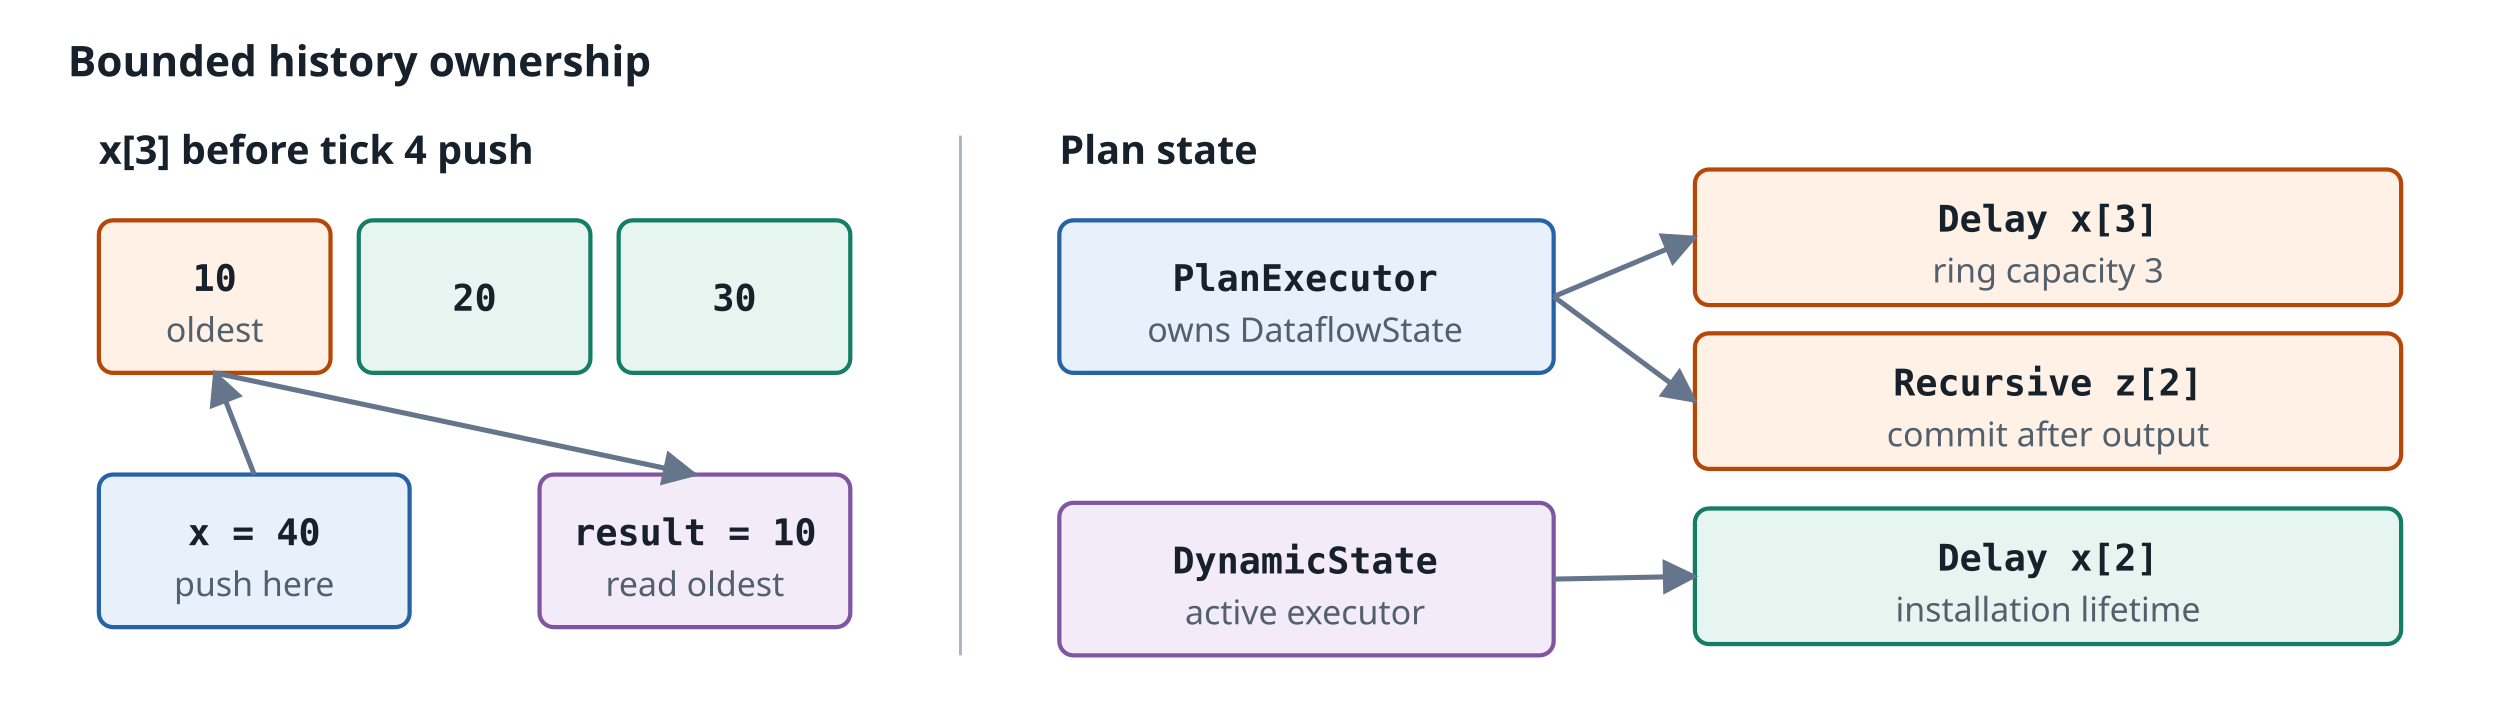
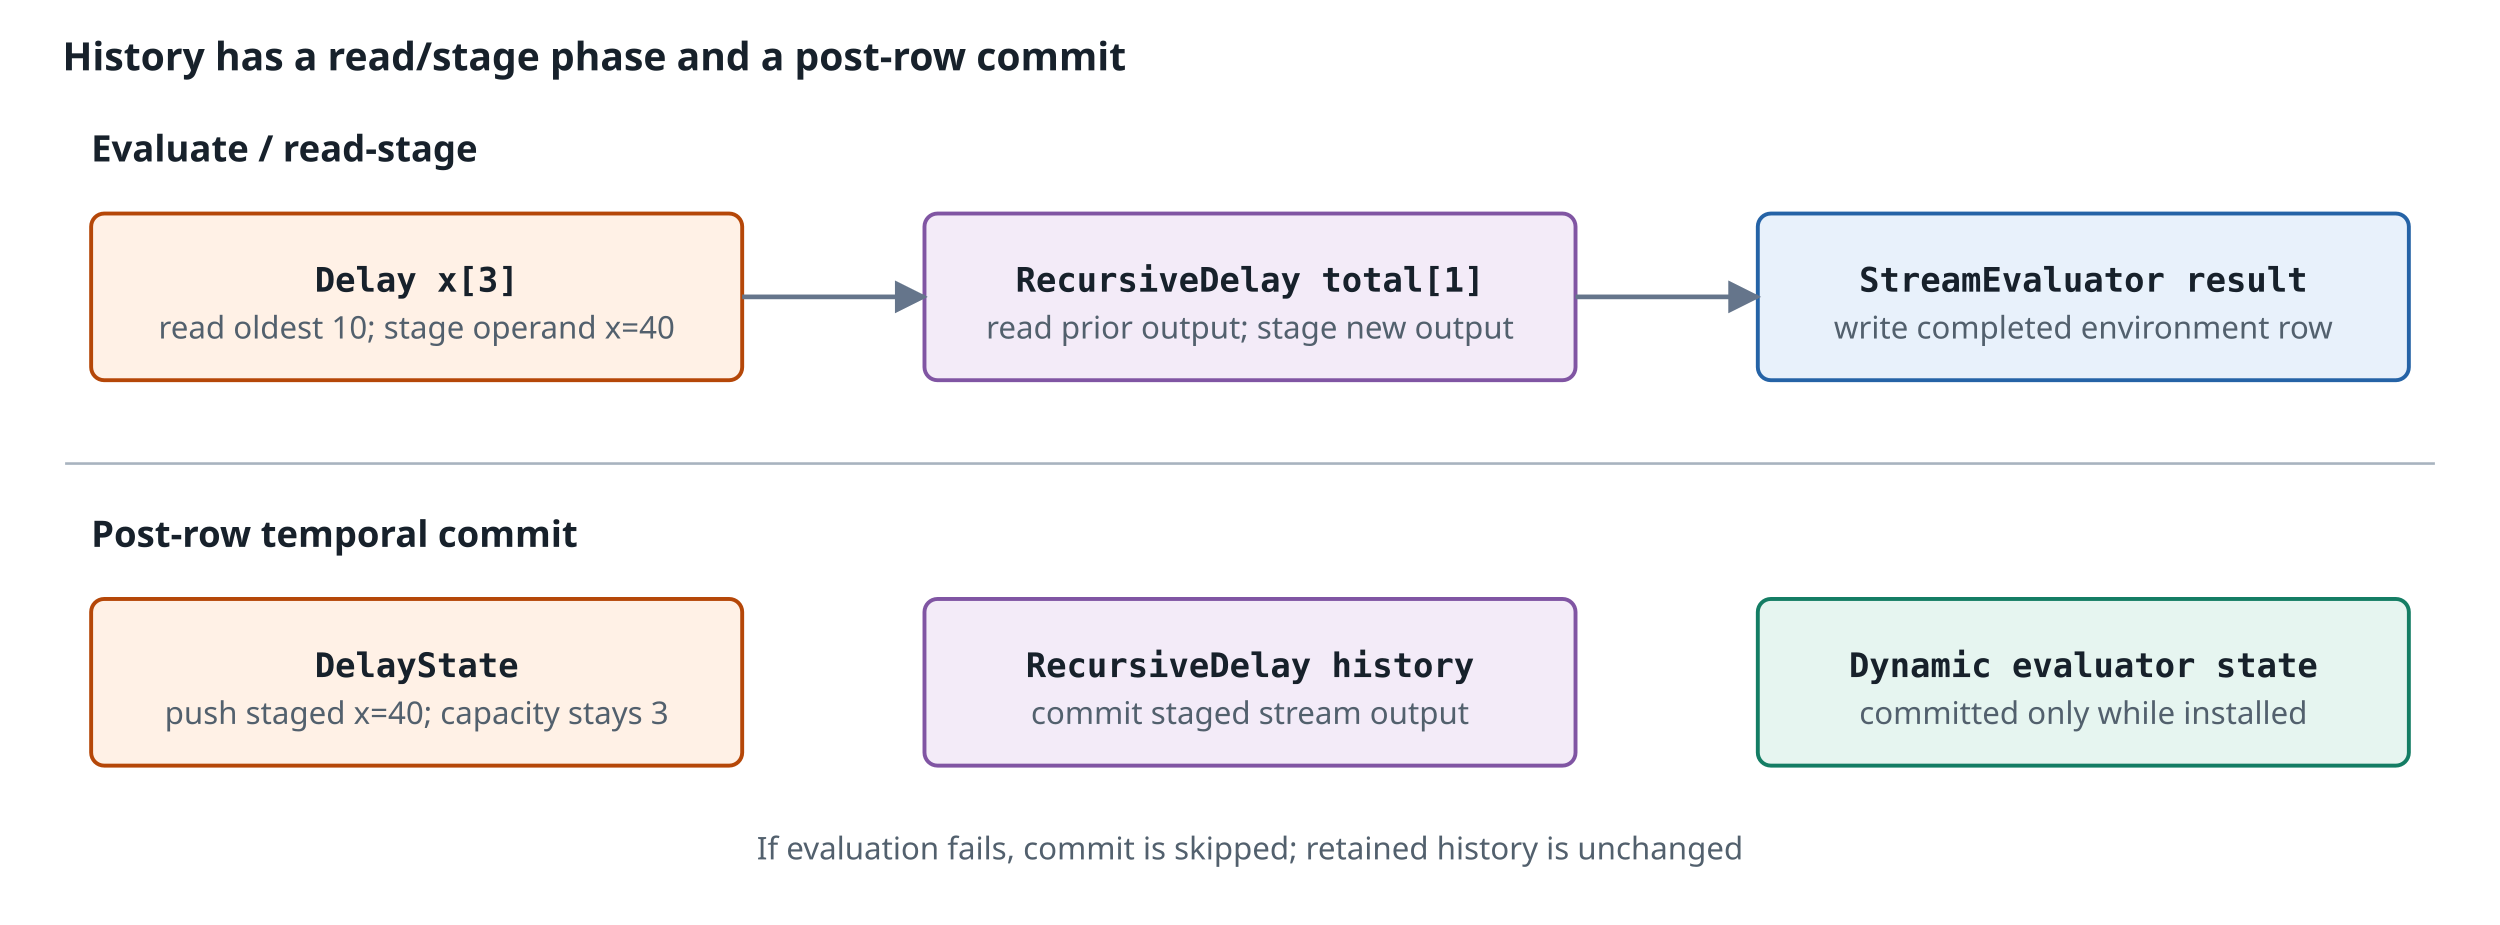
- <svg xmlns="http://www.w3.org/2000/svg" viewBox="0 0 885 255" role="img" aria-labelledby="history-arrow-title history-arrow-desc" style="width:100%;max-width:885px;height:auto;background:#ffffff;border:1px solid #d0d7de;border-radius:6px">
+ <svg xmlns="http://www.w3.org/2000/svg" viewBox="0 0 960 355" role="img" aria-labelledby="history-arrow-title history-arrow-desc" style="width:100%;max-width:960px;height:auto;background:#ffffff;border:1px solid #d0d7de;border-radius:6px">
  <defs>
    <marker id="history-arrow" viewBox="0 0 10 10" refX="9" refY="5" markerWidth="7" markerHeight="7" orient="auto-start-reverse">
      <path d="M 0 0 L 10 5 L 0 10 z" fill="#65758b" />
    </marker>
  </defs>
-   <text x="24" y="27" text-anchor="start" font-family="system-ui, sans-serif" font-size="15" font-weight="700" fill="#17212b">Bounded history ownership</text>
-   <text x="35" y="58" text-anchor="start" font-family="system-ui, sans-serif" font-size="14" font-weight="600" fill="#17212b">x[3] before tick 4 push</text>
-   <rect x="35" y="78" width="82" height="54" rx="5" fill="#fff1e6" stroke="#b54708" stroke-width="1.5" />
-   <text x="76" y="103" text-anchor="middle" font-family="ui-monospace, monospace" font-size="13" font-weight="600" fill="#17212b">10</text>
-   <text x="76" y="121" text-anchor="middle" font-family="system-ui, sans-serif" font-size="12" font-weight="400" fill="#52606d">oldest</text>
-   <rect x="127" y="78" width="82" height="54" rx="5" fill="#e6f5f0" stroke="#147d64" stroke-width="1.5" />
-   <text x="168" y="110" text-anchor="middle" font-family="ui-monospace, monospace" font-size="13" font-weight="600" fill="#17212b">20</text>
-   <rect x="219" y="78" width="82" height="54" rx="5" fill="#e6f5f0" stroke="#147d64" stroke-width="1.5" />
-   <text x="260" y="110" text-anchor="middle" font-family="ui-monospace, monospace" font-size="13" font-weight="600" fill="#17212b">30</text>
-   <rect x="35" y="168" width="110" height="54" rx="5" fill="#e8f1fb" stroke="#2563a6" stroke-width="1.5" />
-   <text x="90" y="193" text-anchor="middle" font-family="ui-monospace, monospace" font-size="13" font-weight="600" fill="#17212b">x = 40</text>
-   <text x="90" y="211" text-anchor="middle" font-family="system-ui, sans-serif" font-size="12" font-weight="400" fill="#52606d">push here</text>
-   <rect x="191" y="168" width="110" height="54" rx="5" fill="#f3ebf8" stroke="#8055a3" stroke-width="1.5" />
-   <text x="246" y="193" text-anchor="middle" font-family="ui-monospace, monospace" font-size="13" font-weight="600" fill="#17212b">result = 10</text>
-   <text x="246" y="211" text-anchor="middle" font-family="system-ui, sans-serif" font-size="12" font-weight="400" fill="#52606d">read oldest</text>
-   <line x1="90" y1="168" x2="76" y2="132" stroke="#65758b" stroke-width="1.8" marker-end="url(#history-arrow)" />
-   <line x1="76" y1="132" x2="246" y2="168" stroke="#65758b" stroke-width="1.8" marker-end="url(#history-arrow)" />
-   <line x1="340" y1="48" x2="340" y2="232" stroke="#a8b3bf" stroke-width="1" />
-   <text x="375" y="58" text-anchor="start" font-family="system-ui, sans-serif" font-size="14" font-weight="600" fill="#17212b">Plan state</text>
-   <rect x="375" y="78" width="175" height="54" rx="5" fill="#e8f1fb" stroke="#2563a6" stroke-width="1.5" />
-   <text x="462" y="103" text-anchor="middle" font-family="ui-monospace, monospace" font-size="13" font-weight="600" fill="#17212b">PlanExecutor</text>
-   <text x="462" y="121" text-anchor="middle" font-family="system-ui, sans-serif" font-size="12" font-weight="400" fill="#52606d">owns DataflowState</text>
-   <rect x="600" y="60" width="250" height="48" rx="5" fill="#fff1e6" stroke="#b54708" stroke-width="1.5" />
-   <text x="725" y="82" text-anchor="middle" font-family="ui-monospace, monospace" font-size="13" font-weight="600" fill="#17212b">Delay x[3]</text>
-   <text x="725" y="100" text-anchor="middle" font-family="system-ui, sans-serif" font-size="12" font-weight="400" fill="#52606d">ring capacity 3</text>
-   <rect x="600" y="118" width="250" height="48" rx="5" fill="#fff1e6" stroke="#b54708" stroke-width="1.5" />
-   <text x="725" y="140" text-anchor="middle" font-family="ui-monospace, monospace" font-size="13" font-weight="600" fill="#17212b">Recursive z[2]</text>
-   <text x="725" y="158" text-anchor="middle" font-family="system-ui, sans-serif" font-size="12" font-weight="400" fill="#52606d">commit after output</text>
-   <rect x="375" y="178" width="175" height="54" rx="5" fill="#f3ebf8" stroke="#8055a3" stroke-width="1.5" />
-   <text x="462" y="203" text-anchor="middle" font-family="ui-monospace, monospace" font-size="13" font-weight="600" fill="#17212b">DynamicState</text>
-   <text x="462" y="221" text-anchor="middle" font-family="system-ui, sans-serif" font-size="12" font-weight="400" fill="#52606d">active executor</text>
-   <rect x="600" y="180" width="250" height="48" rx="5" fill="#e6f5f0" stroke="#147d64" stroke-width="1.5" />
-   <text x="725" y="202" text-anchor="middle" font-family="ui-monospace, monospace" font-size="13" font-weight="600" fill="#17212b">Delay x[2]</text>
-   <text x="725" y="220" text-anchor="middle" font-family="system-ui, sans-serif" font-size="12" font-weight="400" fill="#52606d">installation lifetime</text>
-   <line x1="550" y1="105" x2="600" y2="84" stroke="#65758b" stroke-width="1.8" marker-end="url(#history-arrow)" />
-   <line x1="550" y1="105" x2="600" y2="142" stroke="#65758b" stroke-width="1.8" marker-end="url(#history-arrow)" />
-   <line x1="550" y1="205" x2="600" y2="204" stroke="#65758b" stroke-width="1.8" marker-end="url(#history-arrow)" />
+   <text x="24" y="27" text-anchor="start" font-family="system-ui, sans-serif" font-size="15" font-weight="700" fill="#17212b">History has a read/stage phase and a post-row commit</text>
+   <text x="35" y="62" text-anchor="start" font-family="system-ui, sans-serif" font-size="14" font-weight="600" fill="#17212b">Evaluate / read-stage</text>
+   <rect x="35" y="82" width="250" height="64" rx="5" fill="#fff1e6" stroke="#b54708" stroke-width="1.5" />
+   <text x="160" y="112" text-anchor="middle" font-family="ui-monospace, monospace" font-size="13" font-weight="600" fill="#17212b">Delay x[3]</text>
+   <text x="160" y="130" text-anchor="middle" font-family="system-ui, sans-serif" font-size="12" font-weight="400" fill="#52606d">read oldest 10; stage operand x=40</text>
+   <rect x="355" y="82" width="250" height="64" rx="5" fill="#f3ebf8" stroke="#8055a3" stroke-width="1.5" />
+   <text x="480" y="112" text-anchor="middle" font-family="ui-monospace, monospace" font-size="13" font-weight="600" fill="#17212b">RecursiveDelay total[1]</text>
+   <text x="480" y="130" text-anchor="middle" font-family="system-ui, sans-serif" font-size="12" font-weight="400" fill="#52606d">read prior output; stage new output</text>
+   <rect x="675" y="82" width="250" height="64" rx="5" fill="#e8f1fb" stroke="#2563a6" stroke-width="1.5" />
+   <text x="800" y="112" text-anchor="middle" font-family="ui-monospace, monospace" font-size="13" font-weight="600" fill="#17212b">StreamEvaluator result</text>
+   <text x="800" y="130" text-anchor="middle" font-family="system-ui, sans-serif" font-size="12" font-weight="400" fill="#52606d">write completed environment row</text>
+   <line x1="285" y1="114" x2="355" y2="114" stroke="#65758b" stroke-width="1.8" marker-end="url(#history-arrow)" />
+   <line x1="605" y1="114" x2="675" y2="114" stroke="#65758b" stroke-width="1.8" marker-end="url(#history-arrow)" />
+   <line x1="25" y1="178" x2="935" y2="178" stroke="#a8b3bf" stroke-width="1" />
+   <text x="35" y="210" text-anchor="start" font-family="system-ui, sans-serif" font-size="14" font-weight="600" fill="#17212b">Post-row temporal commit</text>
+   <rect x="35" y="230" width="250" height="64" rx="5" fill="#fff1e6" stroke="#b54708" stroke-width="1.5" />
+   <text x="160" y="260" text-anchor="middle" font-family="ui-monospace, monospace" font-size="13" font-weight="600" fill="#17212b">DelayState</text>
+   <text x="160" y="278" text-anchor="middle" font-family="system-ui, sans-serif" font-size="12" font-weight="400" fill="#52606d">push staged x=40; capacity stays 3</text>
+   <rect x="355" y="230" width="250" height="64" rx="5" fill="#f3ebf8" stroke="#8055a3" stroke-width="1.5" />
+   <text x="480" y="260" text-anchor="middle" font-family="ui-monospace, monospace" font-size="13" font-weight="600" fill="#17212b">RecursiveDelay history</text>
+   <text x="480" y="278" text-anchor="middle" font-family="system-ui, sans-serif" font-size="12" font-weight="400" fill="#52606d">commit staged stream output</text>
+   <rect x="675" y="230" width="250" height="64" rx="5" fill="#e6f5f0" stroke="#147d64" stroke-width="1.5" />
+   <text x="800" y="260" text-anchor="middle" font-family="ui-monospace, monospace" font-size="13" font-weight="600" fill="#17212b">Dynamic evaluator state</text>
+   <text x="800" y="278" text-anchor="middle" font-family="system-ui, sans-serif" font-size="12" font-weight="400" fill="#52606d">committed only while installed</text>
+   <text x="480" y="330" text-anchor="middle" font-family="system-ui, sans-serif" font-size="12" font-weight="400" fill="#52606d">If evaluation fails, commit is skipped; retained history is unchanged</text>
</svg>
